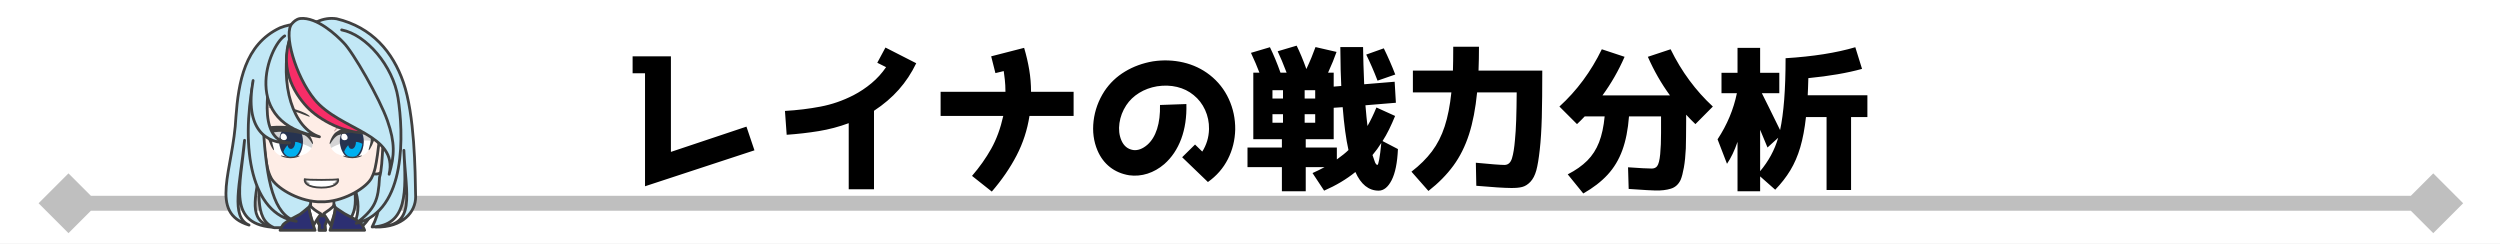
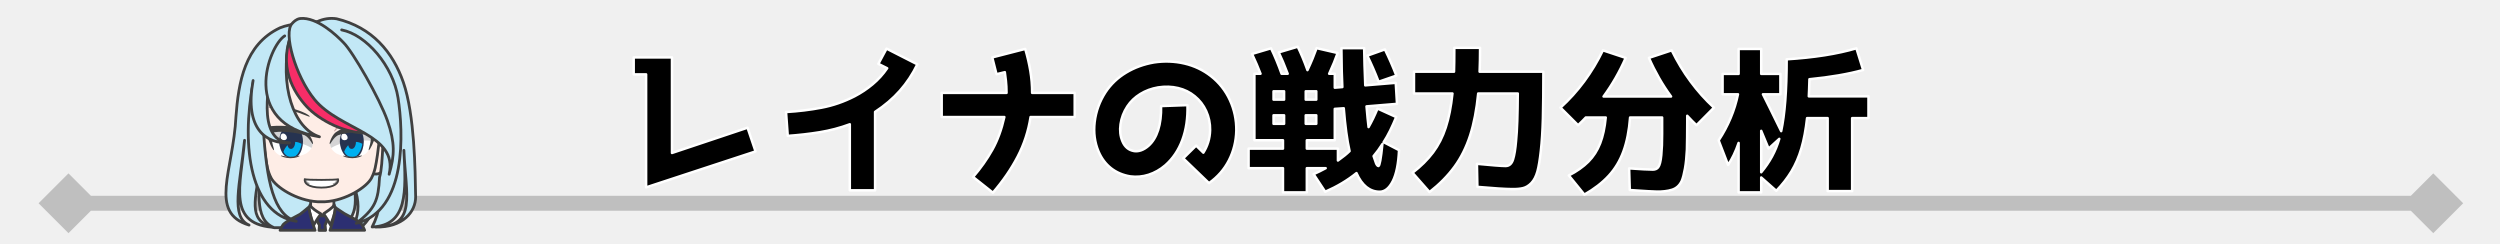
<svg xmlns="http://www.w3.org/2000/svg" width="1150" height="112" xml:space="preserve" overflow="hidden">
  <g transform="translate(-729 -2770)">
-     <rect x="729" y="2770" width="1150" height="112" fill="#FFFFFF" />
    <path d="M760.5 2860.06 1848.3 2860.06 1848.3 2866.94 760.5 2866.94ZM760.5 2877.25 746.75 2863.5 760.5 2849.75 774.25 2863.5ZM1848.3 2849.75 1862.05 2863.5 1848.3 2877.25 1834.55 2863.5Z" fill="#BFBFBF" />
-     <path d="M1364.4 2835.76C1363.79 2836.73 1363.15 2837.68 1362.49 2838.59L1360.35 2841.32 1361.53 2844.73C1361.91 2845.49 1362.27 2845.87 1362.59 2845.87 1362.85 2845.87 1363.13 2845.02 1363.44 2843.33 1363.76 2841.64 1364.07 2839.12 1364.4 2835.76ZM1538.66 2829.69 1538.66 2848.75C1540.57 2846.47 1542.23 2844.06 1543.63 2841.49 1545.02 2838.93 1546.14 2836.22 1546.97 2833.37L1542.05 2837.85C1541.84 2837.31 1541.44 2836.36 1540.87 2835.01 1540.3 2833.66 1539.56 2831.89 1538.66 2829.69ZM1329.14 2822.54 1329.14 2826.45 1333.99 2826.45 1333.99 2822.54ZM1314.33 2822.54 1314.33 2826.45 1319.18 2826.45 1319.18 2822.54ZM1346.63 2819.3 1342.5 2819.58 1342.5 2834.02 1329.64 2834.02 1329.64 2837.86 1343.95 2837.86 1343.95 2843.34C1346.28 2841.68 1348.06 2840.24 1349.3 2839.01 1348.16 2833.95 1347.27 2827.38 1346.63 2819.3ZM1329.14 2811.49 1329.14 2815.33 1333.99 2815.33 1333.99 2811.49ZM1314.33 2811.49 1314.33 2815.33 1319.18 2815.33 1319.18 2811.49ZM1266.45 2797.81C1268.78 2797.9 1271.08 2798.2 1273.35 2798.73 1277.89 2799.79 1281.94 2801.72 1285.51 2804.5 1289.32 2807.49 1292.24 2811.18 1294.25 2815.56 1296.27 2819.95 1297.25 2824.61 1297.2 2829.55 1297.08 2834.48 1295.95 2839.03 1293.82 2843.21 1291.69 2847.4 1288.63 2850.9 1284.64 2853.73L1272.79 2842.33 1278.72 2836.48 1282.04 2839.73C1282.99 2838.25 1283.73 2836.65 1284.27 2834.91 1284.81 2833.18 1285.1 2831.32 1285.15 2829.34 1285.2 2826.22 1284.59 2823.3 1283.34 2820.56 1282.09 2817.83 1280.33 2815.56 1278.07 2813.74 1275.87 2811.93 1273.33 2810.68 1270.43 2809.99 1267.54 2809.3 1264.47 2809.2 1261.23 2809.7 1258.2 2810.22 1255.46 2811.23 1253.01 2812.74 1250.56 2814.25 1248.58 2816.14 1247.07 2818.43 1245.39 2821 1244.35 2823.74 1243.94 2826.65 1243.53 2829.56 1243.83 2832.19 1244.82 2834.53 1245.36 2835.8 1246.08 2836.81 1246.97 2837.56 1247.86 2838.31 1248.95 2838.79 1250.24 2839.01 1251.3 2839.16 1252.37 2839.03 1253.47 2838.63 1254.57 2838.23 1255.66 2837.57 1256.75 2836.63 1258.74 2834.9 1260.24 2832.47 1261.25 2829.33 1262.25 2826.19 1262.7 2822.51 1262.6 2818.29L1274.74 2817.86C1274.9 2823.85 1274.11 2829.19 1272.36 2833.9 1270.6 2838.61 1268 2842.48 1264.55 2845.51 1262.18 2847.54 1259.61 2848.99 1256.85 2849.88 1254.09 2850.76 1251.28 2851.01 1248.44 2850.63 1245.03 2850.07 1242.08 2848.82 1239.6 2846.88 1237.12 2844.93 1235.2 2842.38 1233.85 2839.23 1232.07 2835.04 1231.47 2830.5 1232.05 2825.61 1232.64 2820.72 1234.3 2816.16 1237.03 2811.94 1239.49 2808.24 1242.65 2805.23 1246.51 2802.91 1250.36 2800.59 1254.64 2799.03 1259.35 2798.22 1261.75 2797.86 1264.11 2797.72 1266.45 2797.81ZM1020 2795.91 1037.62 2795.91 1037.62 2839.87 1072.37 2828.25 1076.05 2839.15 1025.71 2855.68 1025.71 2803.71 1020 2803.71ZM1465.84 2792.66 1476.31 2796.13C1473.5 2802.55 1470.1 2808.47 1466.13 2813.89L1497.19 2813.89C1493.22 2808.47 1489.83 2802.55 1487.01 2796.13L1497.48 2792.66C1500.01 2797.82 1502.89 2802.59 1506.14 2806.97 1509.38 2811.36 1512.97 2815.37 1516.91 2819.01L1508.89 2827.09C1507.65 2825.93 1506.23 2824.49 1504.63 2822.76L1504.63 2825.72C1504.61 2830.85 1504.57 2835.03 1504.48 2838.29 1504.32 2841.63 1504.03 2844.54 1503.59 2847.02 1503.15 2849.5 1502.65 2851.4 1502.1 2852.72 1501.12 2854.82 1499.61 2856.18 1497.57 2856.8 1495.53 2857.42 1493.19 2857.69 1490.55 2857.63 1489.39 2857.64 1485.27 2857.4 1478.19 2856.91L1477.9 2846.95C1480.54 2847.13 1482.78 2847.28 1484.6 2847.38 1486.43 2847.48 1487.84 2847.53 1488.81 2847.53 1489.89 2847.53 1490.7 2847.17 1491.27 2846.45 1491.95 2845.56 1492.42 2843.72 1492.69 2840.9 1492.96 2838.09 1493.09 2834.83 1493.08 2831.14L1493.08 2823.55 1478.34 2823.55C1477.88 2829.57 1476.86 2834.75 1475.28 2839.08 1473.7 2843.42 1471.45 2847.17 1468.51 2850.36 1465.58 2853.54 1461.85 2856.42 1457.31 2859L1450.16 2850.2C1453.8 2848.34 1456.79 2846.23 1459.14 2843.89 1461.48 2841.54 1463.29 2838.73 1464.57 2835.45 1465.84 2832.18 1466.7 2828.21 1467.14 2823.55L1457.96 2823.55C1456.82 2824.77 1455.64 2825.95 1454.42 2827.09L1446.33 2819.01C1450.34 2815.36 1453.97 2811.34 1457.22 2806.95 1460.47 2802.55 1463.35 2797.79 1465.84 2792.66ZM1365.55 2792.23C1366.52 2794.21 1367.45 2796.2 1368.32 2798.2 1369.2 2800.2 1370.03 2802.23 1370.82 2804.28L1362.67 2807.1C1361.84 2804.93 1360.99 2802.85 1360.12 2800.86 1359.25 2798.86 1358.36 2796.95 1357.46 2795.11ZM1200.1 2792.01C1201.12 2795.45 1201.9 2798.82 1202.45 2802.12 1203 2805.41 1203.28 2808.78 1203.28 2812.22L1222.86 2812.22 1222.86 2823.33 1202.56 2823.33C1201.56 2829.76 1199.59 2835.82 1196.63 2841.52 1193.67 2847.22 1189.87 2852.75 1185.23 2858.13L1176.13 2850.91C1179.6 2846.89 1182.55 2842.72 1184.97 2838.4 1187.39 2834.08 1189.23 2829.05 1190.5 2823.33L1161.68 2823.33 1161.68 2812.22 1191.51 2812.22C1191.5 2810.12 1191.4 2808.26 1191.22 2806.65 1191.05 2805.03 1190.88 2803.72 1190.72 2802.7L1186.89 2803.63 1184.94 2795.91ZM1136.31 2791.87 1150.47 2799.09C1148.29 2803.61 1145.61 2807.66 1142.43 2811.24 1139.26 2814.82 1135.46 2818.06 1131.04 2820.96L1131.04 2857.05 1119.41 2857.05 1119.41 2826.66C1114.94 2828.32 1110.34 2829.53 1105.6 2830.31 1100.87 2831.08 1095.96 2831.64 1090.87 2832L1090.08 2821.03C1095.75 2820.7 1101.19 2820.04 1106.43 2819.04 1111.66 2818.05 1116.71 2816.3 1121.58 2813.81 1124.56 2812.26 1127.33 2810.42 1129.9 2808.27 1132.47 2806.13 1134.7 2803.67 1136.6 2800.89L1132.55 2798.87ZM1582.44 2791.72 1585.54 2801.69C1578.76 2803.57 1570.52 2804.99 1560.84 2805.94 1560.8 2807.71 1560.75 2809.24 1560.69 2810.55 1560.63 2811.86 1560.59 2812.95 1560.55 2813.81L1588 2813.81 1588 2823.84 1580.49 2823.84 1580.49 2857.41 1569.22 2857.41 1569.22 2823.84 1559.75 2823.84C1559.16 2829.16 1558.29 2833.79 1557.13 2837.74 1555.97 2841.68 1554.44 2845.21 1552.56 2848.33 1550.67 2851.45 1548.35 2854.43 1545.6 2857.27L1538.66 2851.13 1538.66 2857.99 1528.26 2857.99 1528.26 2835.25C1527.57 2837.27 1526.82 2839.13 1526 2840.82 1525.19 2842.5 1524.33 2844.02 1523.42 2845.35L1519.08 2834.09C1523.49 2827.38 1526.45 2820.3 1527.97 2812.87L1520.89 2812.87 1520.89 2803.49 1528.26 2803.49 1528.26 2792.01 1538.66 2792.01 1538.66 2803.49 1547.48 2803.49 1547.48 2812.87 1539.45 2812.87C1540.14 2814.24 1541.18 2816.34 1542.59 2819.16 1543.99 2821.98 1545.74 2825.54 1547.84 2829.83 1548.67 2826.01 1549.3 2821.33 1549.73 2815.82 1550.15 2810.31 1550.37 2803.96 1550.37 2796.78 1563.01 2795.99 1573.7 2794.31 1582.44 2791.72ZM1397.49 2791.51 1409.33 2791.51C1409.33 2795.34 1409.26 2799 1409.12 2802.48L1438.45 2802.48C1438.45 2811.12 1438.38 2818.29 1438.23 2823.99 1438.07 2829.73 1437.76 2834.68 1437.29 2838.85 1436.83 2843.01 1436.3 2846.2 1435.7 2848.39 1435.38 2849.51 1435 2850.51 1434.55 2851.38 1434.1 2852.25 1433.57 2853.01 1432.96 2853.66 1431.79 2854.88 1430.53 2855.67 1429.18 2856.01 1427.83 2856.36 1426.08 2856.51 1423.93 2856.47 1420.97 2856.46 1415.69 2856.12 1408.1 2855.46L1407.89 2844.86C1411.32 2845.18 1414.14 2845.43 1416.34 2845.61 1418.55 2845.78 1420.14 2845.87 1421.11 2845.87 1422.75 2845.85 1423.88 2844.84 1424.5 2842.85 1425.12 2840.87 1425.58 2838.02 1425.89 2834.31 1426.14 2831.86 1426.32 2828.81 1426.45 2825.17 1426.57 2821.53 1426.65 2817.31 1426.68 2812.51L1408.47 2812.51C1407.74 2819.93 1406.5 2826.37 1404.75 2831.8 1402.99 2837.24 1400.6 2842.05 1397.55 2846.21 1394.5 2850.37 1390.68 2854.25 1386.08 2857.84L1378.27 2848.97C1382.08 2846.04 1385.22 2842.93 1387.7 2839.63 1390.18 2836.33 1392.13 2832.51 1393.55 2828.15 1394.97 2823.8 1396 2818.59 1396.63 2812.51L1378.93 2812.51 1378.93 2802.48 1397.35 2802.48C1397.43 2800.23 1397.48 2796.57 1397.49 2791.51ZM1325.46 2791C1326.18 2792.47 1326.92 2794.1 1327.67 2795.89 1328.42 2797.67 1329.17 2799.63 1329.93 2801.76 1330.8 2799.91 1331.58 2798.14 1332.28 2796.45 1332.97 2794.77 1333.59 2793.16 1334.13 2791.65L1343.81 2793.88C1342.87 2796.62 1341.56 2799.8 1339.91 2803.42L1342.5 2803.42 1342.5 2809.84 1345.98 2809.55C1345.87 2807.71 1345.78 2805.31 1345.71 2802.33 1345.64 2799.36 1345.58 2795.8 1345.55 2791.65L1356.01 2791.65C1356.07 2796.48 1356.24 2802.18 1356.52 2808.76L1370.54 2807.6 1371.11 2817.27 1357.1 2818.43C1357.28 2820.45 1357.44 2822.26 1357.59 2823.85 1357.75 2825.44 1357.89 2826.81 1358.04 2827.96 1359.48 2825.45 1360.86 2822.61 1362.16 2819.44L1370.75 2823.34C1369.85 2825.54 1368.92 2827.61 1367.97 2829.55 1367.02 2831.48 1366.02 2833.26 1364.97 2834.89L1372.05 2838.57C1371.78 2844.86 1370.81 2849.62 1369.16 2852.87 1368.33 2854.49 1367.41 2855.7 1366.41 2856.5 1365.41 2857.3 1364.33 2857.7 1363.17 2857.7 1360.89 2857.7 1358.86 2856.98 1357.06 2855.55 1355.27 2854.11 1353.74 2851.97 1352.48 2849.12 1348.37 2852.45 1343.58 2855.31 1338.1 2857.7L1332.76 2849.61C1334.58 2848.81 1336.43 2847.89 1338.32 2846.87L1329.64 2846.87 1329.64 2857.99 1318.67 2857.99 1318.67 2846.87 1302.85 2846.87 1302.85 2837.86 1318.67 2837.86 1318.67 2834.02 1305.52 2834.02 1305.52 2803.42 1308.34 2803.42C1307.33 2800.74 1306.03 2797.71 1304.44 2794.31L1313.17 2791.72C1314.89 2795.25 1316.51 2799.15 1318.02 2803.42L1320.84 2803.42C1320.08 2801.43 1319.36 2799.61 1318.67 2797.96 1317.98 2796.32 1317.33 2794.86 1316.72 2793.59Z" fill-rule="evenodd" />
+     <path d="M1364.9 2836.26C1364.29 2837.23 1363.65 2838.18 1362.99 2839.09L1360.85 2841.82 1362.03 2845.23C1362.41 2845.99 1362.77 2846.37 1363.09 2846.37 1363.35 2846.37 1363.63 2845.52 1363.94 2843.83 1364.26 2842.14 1364.57 2839.62 1364.9 2836.26ZM1539.16 2830.19 1539.16 2849.25C1541.07 2846.97 1542.73 2844.56 1544.13 2841.99 1545.52 2839.43 1546.64 2836.72 1547.47 2833.87L1542.55 2838.35C1542.33 2837.81 1541.94 2836.86 1541.37 2835.51 1540.8 2834.16 1540.06 2832.39 1539.16 2830.19ZM1329.64 2823.04 1329.64 2826.95 1334.49 2826.95 1334.49 2823.04ZM1314.83 2823.04 1314.83 2826.95 1319.68 2826.95 1319.68 2823.04ZM1347.13 2819.8 1343 2820.08 1343 2834.52 1330.14 2834.52 1330.14 2838.36 1344.45 2838.36 1344.45 2843.84C1346.78 2842.18 1348.56 2840.74 1349.8 2839.51 1348.66 2834.45 1347.77 2827.88 1347.13 2819.8ZM1329.64 2811.99 1329.64 2815.83 1334.49 2815.83 1334.49 2811.99ZM1314.83 2811.99 1314.83 2815.83 1319.68 2815.83 1319.68 2811.99ZM1266.95 2798.31C1269.28 2798.4 1271.58 2798.7 1273.85 2799.23 1278.39 2800.29 1282.44 2802.22 1286.01 2805 1289.82 2807.99 1292.74 2811.68 1294.75 2816.06 1296.77 2820.45 1297.75 2825.11 1297.7 2830.05 1297.58 2834.98 1296.45 2839.53 1294.32 2843.71 1292.19 2847.9 1289.13 2851.4 1285.14 2854.23L1273.29 2842.83 1279.22 2836.98 1282.54 2840.23C1283.49 2838.75 1284.23 2837.15 1284.77 2835.41 1285.31 2833.68 1285.6 2831.82 1285.65 2829.84 1285.7 2826.72 1285.09 2823.8 1283.84 2821.06 1282.59 2818.33 1280.83 2816.06 1278.57 2814.24 1276.37 2812.43 1273.83 2811.18 1270.93 2810.49 1268.04 2809.8 1264.97 2809.7 1261.73 2810.2 1258.7 2810.72 1255.96 2811.73 1253.51 2813.24 1251.06 2814.75 1249.08 2816.64 1247.57 2818.93 1245.89 2821.5 1244.85 2824.24 1244.44 2827.15 1244.03 2830.06 1244.33 2832.69 1245.33 2835.03 1245.86 2836.3 1246.58 2837.31 1247.47 2838.06 1248.36 2838.81 1249.45 2839.29 1250.74 2839.51 1251.8 2839.66 1252.87 2839.53 1253.97 2839.13 1255.07 2838.73 1256.16 2838.07 1257.25 2837.13 1259.24 2835.4 1260.74 2832.97 1261.75 2829.83 1262.75 2826.69 1263.2 2823.01 1263.1 2818.79L1275.24 2818.36C1275.4 2824.35 1274.61 2829.69 1272.86 2834.4 1271.1 2839.11 1268.5 2842.98 1265.05 2846.01 1262.68 2848.04 1260.11 2849.49 1257.35 2850.38 1254.59 2851.26 1251.78 2851.51 1248.94 2851.13 1245.53 2850.57 1242.58 2849.32 1240.1 2847.38 1237.62 2845.43 1235.7 2842.88 1234.35 2839.73 1232.57 2835.54 1231.97 2831 1232.55 2826.11 1233.14 2821.22 1234.8 2816.66 1237.53 2812.44 1239.99 2808.74 1243.15 2805.73 1247.01 2803.41 1250.86 2801.09 1255.14 2799.53 1259.85 2798.72 1262.25 2798.36 1264.61 2798.22 1266.95 2798.31ZM1020.5 2796.41 1038.12 2796.41 1038.12 2840.37 1072.87 2828.75 1076.55 2839.65 1026.21 2856.18 1026.21 2804.21 1020.5 2804.21ZM1466.34 2793.16 1476.81 2796.63C1474 2803.05 1470.6 2808.97 1466.63 2814.39L1497.69 2814.39C1493.72 2808.97 1490.33 2803.05 1487.51 2796.63L1497.98 2793.16C1500.51 2798.32 1503.39 2803.09 1506.64 2807.47 1509.88 2811.86 1513.47 2815.87 1517.41 2819.51L1509.39 2827.59C1508.15 2826.43 1506.73 2824.99 1505.13 2823.26L1505.13 2826.22C1505.11 2831.35 1505.07 2835.53 1504.98 2838.79 1504.82 2842.13 1504.53 2845.04 1504.09 2847.52 1503.65 2850 1503.15 2851.9 1502.6 2853.22 1501.62 2855.32 1500.11 2856.68 1498.07 2857.3 1496.03 2857.92 1493.69 2858.19 1491.05 2858.13 1489.89 2858.14 1485.77 2857.9 1478.69 2857.41L1478.4 2847.45C1481.04 2847.63 1483.28 2847.78 1485.1 2847.88 1486.93 2847.98 1488.33 2848.03 1489.31 2848.03 1490.39 2848.03 1491.2 2847.67 1491.77 2846.95 1492.45 2846.06 1492.92 2844.22 1493.19 2841.4 1493.46 2838.59 1493.59 2835.33 1493.58 2831.64L1493.58 2824.05 1478.84 2824.05C1478.38 2830.07 1477.36 2835.25 1475.78 2839.58 1474.2 2843.92 1471.95 2847.67 1469.01 2850.86 1466.08 2854.04 1462.35 2856.92 1457.81 2859.5L1450.66 2850.7C1454.3 2848.84 1457.29 2846.73 1459.64 2844.39 1461.98 2842.04 1463.79 2839.23 1465.07 2835.95 1466.34 2832.68 1467.2 2828.71 1467.64 2824.05L1458.46 2824.05C1457.32 2825.27 1456.14 2826.45 1454.92 2827.59L1446.83 2819.51C1450.84 2815.86 1454.47 2811.84 1457.72 2807.45 1460.97 2803.05 1463.85 2798.29 1466.34 2793.16ZM1366.05 2792.73C1367.02 2794.71 1367.95 2796.7 1368.82 2798.7 1369.7 2800.7 1370.53 2802.73 1371.32 2804.78L1363.17 2807.6C1362.34 2805.43 1361.49 2803.35 1360.62 2801.36 1359.75 2799.36 1358.86 2797.45 1357.96 2795.61ZM1200.6 2792.51C1201.62 2795.95 1202.4 2799.32 1202.95 2802.62 1203.5 2805.91 1203.78 2809.28 1203.78 2812.72L1223.36 2812.72 1223.36 2823.83 1203.06 2823.83C1202.06 2830.26 1200.09 2836.32 1197.13 2842.02 1194.17 2847.72 1190.37 2853.25 1185.73 2858.63L1176.63 2851.41C1180.1 2847.39 1183.05 2843.22 1185.47 2838.9 1187.89 2834.58 1189.73 2829.55 1191 2823.83L1162.18 2823.83 1162.18 2812.72 1192.01 2812.72C1192 2810.62 1191.9 2808.76 1191.72 2807.15 1191.55 2805.53 1191.38 2804.22 1191.22 2803.2L1187.39 2804.13 1185.44 2796.41ZM1136.81 2792.37 1150.97 2799.59C1148.79 2804.11 1146.11 2808.16 1142.93 2811.74 1139.76 2815.32 1135.96 2818.56 1131.54 2821.46L1131.54 2857.55 1119.91 2857.55 1119.91 2827.16C1115.44 2828.82 1110.84 2830.03 1106.1 2830.81 1101.37 2831.58 1096.46 2832.14 1091.37 2832.5L1090.58 2821.53C1096.25 2821.2 1101.69 2820.54 1106.93 2819.54 1112.16 2818.55 1117.21 2816.8 1122.08 2814.31 1125.06 2812.76 1127.83 2810.92 1130.4 2808.77 1132.97 2806.63 1135.2 2804.17 1137.1 2801.39L1133.05 2799.37ZM1582.94 2792.22 1586.04 2802.19C1579.26 2804.07 1571.02 2805.49 1561.34 2806.44 1561.3 2808.21 1561.25 2809.74 1561.19 2811.05 1561.13 2812.36 1561.09 2813.45 1561.05 2814.31L1588.5 2814.31 1588.5 2824.34 1580.99 2824.34 1580.99 2857.91 1569.72 2857.91 1569.72 2824.34 1560.25 2824.34C1559.66 2829.66 1558.79 2834.29 1557.63 2838.24 1556.47 2842.18 1554.94 2845.71 1553.06 2848.83 1551.17 2851.95 1548.85 2854.93 1546.1 2857.77L1539.16 2851.63 1539.16 2858.49 1528.76 2858.49 1528.76 2835.75C1528.07 2837.77 1527.32 2839.63 1526.5 2841.32 1525.69 2843 1524.83 2844.52 1523.92 2845.85L1519.58 2834.59C1523.99 2827.88 1526.95 2820.8 1528.47 2813.37L1521.39 2813.37 1521.39 2803.99 1528.76 2803.99 1528.76 2792.51 1539.16 2792.51 1539.16 2803.99 1547.98 2803.99 1547.98 2813.37 1539.95 2813.37C1540.64 2814.74 1541.68 2816.84 1543.09 2819.66 1544.49 2822.48 1546.24 2826.04 1548.34 2830.33 1549.17 2826.51 1549.8 2821.83 1550.23 2816.32 1550.65 2810.81 1550.87 2804.46 1550.87 2797.28 1563.51 2796.49 1574.2 2794.81 1582.94 2792.22ZM1397.99 2792.01 1409.83 2792.01C1409.83 2795.84 1409.76 2799.5 1409.62 2802.98L1438.95 2802.98C1438.95 2811.62 1438.88 2818.79 1438.73 2824.49 1438.57 2830.23 1438.26 2835.18 1437.79 2839.35 1437.33 2843.51 1436.8 2846.7 1436.2 2848.89 1435.88 2850.01 1435.5 2851.01 1435.05 2851.88 1434.6 2852.75 1434.07 2853.51 1433.46 2854.16 1432.29 2855.38 1431.03 2856.17 1429.68 2856.51 1428.33 2856.86 1426.58 2857.01 1424.43 2856.97 1421.47 2856.96 1416.19 2856.62 1408.6 2855.96L1408.39 2845.36C1411.82 2845.68 1414.64 2845.93 1416.84 2846.11 1419.05 2846.28 1420.64 2846.37 1421.61 2846.37 1423.25 2846.35 1424.38 2845.34 1425 2843.35 1425.62 2841.37 1426.08 2838.52 1426.39 2834.81 1426.64 2832.36 1426.82 2829.31 1426.95 2825.67 1427.07 2822.03 1427.15 2817.81 1427.18 2813.01L1408.97 2813.01C1408.24 2820.43 1407 2826.87 1405.25 2832.3 1403.49 2837.74 1401.1 2842.55 1398.05 2846.71 1395 2850.87 1391.18 2854.75 1386.58 2858.34L1378.77 2849.47C1382.58 2846.54 1385.72 2843.43 1388.2 2840.13 1390.68 2836.83 1392.63 2833.01 1394.05 2828.65 1395.47 2824.3 1396.5 2819.09 1397.13 2813.01L1379.43 2813.01 1379.43 2802.98 1397.85 2802.98C1397.93 2800.73 1397.98 2797.07 1397.99 2792.01ZM1325.96 2791.5C1326.68 2792.97 1327.42 2794.6 1328.17 2796.39 1328.92 2798.17 1329.67 2800.13 1330.43 2802.26 1331.3 2800.41 1332.08 2798.64 1332.78 2796.95 1333.47 2795.27 1334.09 2793.66 1334.63 2792.15L1344.31 2794.38C1343.37 2797.12 1342.06 2800.3 1340.41 2803.92L1343 2803.92 1343 2810.34 1346.48 2810.05C1346.37 2808.21 1346.28 2805.81 1346.21 2802.83 1346.14 2799.86 1346.08 2796.3 1346.05 2792.15L1356.51 2792.15C1356.57 2796.98 1356.74 2802.68 1357.02 2809.26L1371.04 2808.1 1371.61 2817.77 1357.6 2818.93C1357.78 2820.95 1357.94 2822.76 1358.09 2824.35 1358.25 2825.94 1358.39 2827.31 1358.54 2828.46 1359.98 2825.95 1361.36 2823.11 1362.66 2819.94L1371.25 2823.84C1370.35 2826.04 1369.42 2828.11 1368.47 2830.05 1367.52 2831.98 1366.52 2833.76 1365.47 2835.39L1372.55 2839.07C1372.28 2845.36 1371.31 2850.12 1369.66 2853.37 1368.83 2854.99 1367.91 2856.2 1366.91 2857 1365.91 2857.8 1364.83 2858.2 1363.67 2858.2 1361.39 2858.2 1359.36 2857.48 1357.56 2856.05 1355.77 2854.61 1354.24 2852.47 1352.98 2849.62 1348.87 2852.95 1344.08 2855.81 1338.6 2858.2L1333.26 2850.11C1335.08 2849.31 1336.93 2848.39 1338.82 2847.37L1330.14 2847.37 1330.14 2858.49 1319.17 2858.49 1319.17 2847.37 1303.35 2847.37 1303.35 2838.36 1319.17 2838.36 1319.17 2834.52 1306.02 2834.52 1306.02 2803.92 1308.84 2803.92C1307.83 2801.24 1306.53 2798.21 1304.94 2794.81L1313.67 2792.22C1315.39 2795.75 1317.01 2799.65 1318.52 2803.92L1321.34 2803.92C1320.58 2801.93 1319.86 2800.11 1319.17 2798.46 1318.48 2796.82 1317.83 2795.36 1317.22 2794.09Z" stroke="#FFFFFF" stroke-width="1.146" stroke-linejoin="round" stroke-miterlimit="10" fill-rule="evenodd" />
    <g>
      <g>
        <g>
          <path d="M171.986 110.895C169.459 125.596 166.795 134.981 179.814 136.706 156.367 135.95 163.4 117.541 165.028 96.99 163.015 116.983 158.42 131.962 167.101 135.611 148.32 130.059 159.899 110.665 161.069 86.232 162.251 70.778 164.987 53.347 181.343 45.734 186.702 43.569 192.78 43.84 198.498 42.892 201.338 41.641 204.297 41.141 207.376 41.615 223.709 45.482 233.244 56.746 238.088 70.601 243.246 85.356 243.526 110.489 243.726 122.669 243.806 129.571 237.821 136.76 225.28 136.51 244.514 136.556 239.187 122.055 238.328 101.557 239.319 120.294 240.129 135.854 223.712 136.472 227.188 129.945 228.719 121.769 226.79 110.56" stroke="#404040" stroke-width="1.287" stroke-linecap="round" stroke-linejoin="round" stroke-miterlimit="10" fill="#C2E8F6" fill-rule="evenodd" transform="matrix(1 0 0 1.00952 676.465 2736.63)" />
          <path d="M178.72 136.818C168.766 133.01 172.364 118.561 171.885 103.135L227.902 101.706C228.358 116.997 226.527 128.845 219.612 135.744L215.895 134.182C217.533 129.951 217.973 124.842 215.415 117.975 216.454 124.061 216.174 128.975 213.856 132.424 210.45 132.773 207.044 135.333 203.638 135.681 195.332 136.798 183.155 136.808 178.72 136.818Z" stroke="#404040" stroke-width="1.287" stroke-linecap="round" stroke-linejoin="round" stroke-miterlimit="10" fill="#C2E8F6" fill-rule="evenodd" transform="matrix(1 0 0 1.00952 676.465 2736.63)" />
          <path d="M3.769 0C3.7 2.981 3.627 3.368 3.656 5.7 3.143 5.769 1.042 6.84 0 7.243 1.136 10.975 5.565 14.149 8.878 14.112 12.191 14.075 16.82 10.176 17.893 7.214L14.385 5.7C14.414 3.368 14.341 2.89 14.394 0.091L3.769 0Z" stroke="#404040" stroke-width="1.287" stroke-linecap="round" stroke-linejoin="round" stroke-miterlimit="10" fill="#FEEDE6" fill-rule="evenodd" transform="matrix(-1 0 0 1.00952 886.278 2860.65)" />
          <path d="M206.444 127.871C206.149 131.47 205.953 134.526 205.551 137.547L205.476 137.978 196.329 137.978 196.175 137.397C195.451 134.436 194.976 131.495 194.615 127.936L200.042 130.897 200.917 132.829 201.633 130.811Z" fill="#FFFFFF" fill-rule="evenodd" transform="matrix(1 0 0 1.00952 676.465 2736.63)" />
          <path d="M203.58 129.762 203.483 132.316C203.002 133.424 202.611 134.532 202.04 135.64 202.12 136.345 202.183 137.004 202.236 137.633L202.262 137.997 199.319 137.997 199.344 137.572C199.387 136.958 199.442 136.317 199.513 135.632 198.816 134.611 198.481 133.589 197.966 132.568L197.927 130.027C198.302 130.44 199.929 131.468 200.871 131.423 201.813 131.379 203.057 130.402 203.58 129.762Z" stroke="#404040" stroke-width="1.373" stroke-linecap="round" stroke-linejoin="round" stroke-miterlimit="10" fill="#2C2F72" fill-rule="evenodd" transform="matrix(1 0 0 1.00952 676.465 2736.63)" />
          <path d="M195.14 126.505C195.838 127.864 198.196 129.381 200.075 130.44L200.307 131.039 199.882 130.928C198.864 132.201 197.631 134.192 196.891 135.522 195.948 133.445 195.202 130.736 194.577 128.171L195.14 126.505ZM206.26 126.412 206.818 128.118C206.657 130.031 205.546 133.262 204.541 135.545 204.042 134.55 202.751 132.352 201.718 130.889L201.269 131.039 201.452 130.42C203.033 129.308 205.57 127.802 206.26 126.412Z" stroke="#404040" stroke-width="1.287" stroke-linecap="round" stroke-linejoin="round" stroke-miterlimit="10" fill="#FFFFFF" fill-rule="evenodd" transform="matrix(1 0 0 1.00952 676.465 2736.63)" />
          <path d="M13.486 0.099C13.146 0.584 10.136 2.326 9.321 2.952 6.991 4.329 3.006 5.867 1.408 7.862 1.009 8.36 0.594 9.147 0.179 10.108L0 10.556 15.905 10.556 15.665 9.822C14.53 6.215 13.588 2.603 13.486 0.099ZM25.661 0C25.342 2.872 24.198 6.718 22.873 10.363L22.8 10.556 38.893 10.556 38.237 9.202C38.001 8.766 37.754 8.363 37.496 8.002 35.781 6.239 31.439 4.244 29.742 3.284 29.179 2.886 27.31 1.427 25.661 0Z" stroke="#404040" stroke-width="1.287" stroke-linecap="round" stroke-linejoin="round" stroke-miterlimit="10" fill="#2C2F72" fill-rule="evenodd" transform="matrix(-1 0 0 1.00952 896.722 2865.26)" />
          <path d="M59.529 0.001C59.097 0.011 58.26 0.007 57.654 0.375L5.893 0.444C5.254 0.076 4.69 0.033 4.218 0.001 1.559-0.078-0.696 3.381 0.2 7.487 1.231 12.344 3.698 14.53 5.469 14.912 6.461 15.163 7.567 15.068 8.398 14.614L55.347 14.614C56.178 15.068 57.285 15.163 58.278 14.912 60.049 14.53 62.517 12.344 63.549 7.487 64.445 3.381 62.189-0.078 59.529 0.001Z" stroke="#404040" stroke-width="1.287" stroke-linecap="round" stroke-linejoin="round" stroke-miterlimit="10" fill="#FEEDE6" fill-rule="evenodd" transform="matrix(-1 0 0 1.00952 908.438 2834.88)" />
          <path d="M55.176 24.941C55.096 16.482 52.995 0.281 27.375 0 2.893 0.109-0.053 16.63 0.001 24.941 0.02 35.173 1.002 40.774 1.776 47.106 2.518 51.902 2.878 54.463 4.501 57.601 6.608 61.677 16.108 67.877 25.949 68.428L29.273 68.428C39.097 67.877 48.58 61.677 50.684 57.601 52.304 54.463 52.663 51.902 53.404 47.106 54.176 40.774 55.157 35.173 55.176 24.941Z" stroke="#404040" stroke-width="1.287" stroke-linecap="round" stroke-linejoin="round" stroke-miterlimit="10" fill="#FEEDE6" fill-rule="evenodd" transform="matrix(-1 0 0 1.00952 904.396 2793.73)" />
          <path d="M0.071 0.036C-0.414 1.476 1.517 3.91 7.774 3.855 14.031 3.799 15.725 1.726 15.381 0 14.645 0.522 0.595 0.418 0.071 0.036Z" stroke="#404040" stroke-width="0.858" stroke-linecap="round" stroke-linejoin="round" stroke-miterlimit="10" fill="#FFFFFF" fill-rule="evenodd" transform="matrix(-1 0 0 1.00952 884.575 2852.4)" />
          <path d="M192.706 114.77 193.557 115.063C193.919 116.196 194.134 116.156 195.288 116.528 194.809 116.391 194.359 117.133 194.907 117.465 193.019 117.055 192.715 115.414 192.706 114.77Z" fill="#404040" fill-rule="evenodd" fill-opacity="0.502" transform="matrix(1 0 0 1.00952 676.465 2736.63)" />
          <path d="M0 0 0.864 0.293C1.231 1.426 1.449 1.387 2.62 1.758 2.134 1.621 1.677 2.363 2.233 2.695 0.318 2.285 0.01 0.644 0 0Z" fill="#404040" fill-rule="evenodd" fill-opacity="0.502" transform="matrix(-1 0 0 1.00952 884.444 2852.68)" />
          <path d="M204.272 98.72C206.162 91.162 217.275 89.8 224.449 93.5 224.403 96.09 223.754 99.395 222.006 101.596 219.17 106.411 210.273 104.588 207.289 102.988 206.088 102.185 204.8 101.177 204.272 98.72Z" fill="#FFFFFF" fill-rule="evenodd" transform="matrix(1 0 0 1.00952 676.465 2736.63)" />
          <path d="M204.916 100.47C210.195 97.211 218.629 96.79 223.643 97.205 225.595 91.191 219.045 91.12 215.946 91.311 212.847 91.502 205.605 93.571 204.347 98.734 204.48 99.794 204.57 99.835 204.916 100.47Z" fill="#D4D4D5" fill-rule="evenodd" transform="matrix(1 0 0 1.00952 676.465 2736.63)" />
          <path d="M210.186 92.677 218.602 92.535C219.489 94.029 219.896 95.948 219.882 97.647 219.864 99.771 219.18 102.293 217.79 103.888 216.264 105.227 212.22 105.032 211.163 103.816 209.695 102.164 208.9 99.598 208.842 97.678 208.797 96.142 209.248 94.218 210.186 92.677Z" fill="#263350" fill-rule="evenodd" transform="matrix(1 0 0 1.00952 676.465 2736.63)" />
          <path d="M216.266 97.7C217.589 97.8 218.254 98.091 219.208 98.575 218.994 100.37 217.666 104.769 214.535 104.738 212.758 104.719 211.299 103.216 210.861 102.2 211.305 100.91 212.014 100.006 212.669 99.197 213.097 100.536 213.577 100.912 214.347 100.904 215.409 100.904 216.27 99.483 216.27 97.73 216.269 97.72 216.267 97.71 216.266 97.7Z" fill="#00B0F0" fill-rule="evenodd" transform="matrix(1 0 0 1.00952 676.465 2736.63)" />
          <path d="M209.519 95.248C209.577 94.338 210.136 93.713 210.999 93.923 211.862 94.133 212.551 95.146 212.416 96.008 212.28 96.869 211.131 97.088 210.485 96.877 209.839 96.667 209.461 96.158 209.519 95.248Z" fill="#FFFFFF" fill-rule="evenodd" transform="matrix(1 0 0 1.00952 676.465 2736.63)" />
          <path d="M213.929 82.49C218.565 81.448 224.655 81.515 224.673 81.901 224.693 82.196 219.509 81.923 214.197 83.388 208.885 84.853 205.938 86.516 205.704 86.16 205.484 85.695 209.293 83.533 213.929 82.49Z" fill="#404040" fill-rule="evenodd" transform="matrix(1 0 0 1.00952 676.465 2736.63)" />
          <path d="M204.236 98.703C204.552 98.9 205.696 95.919 207.971 94.696 211.457 93.385 220.565 92.498 222.924 93.625 223.806 97.261 221.871 101.143 222.126 101.458 222.6 101.845 224.813 97.211 225.256 94.896 226.175 94.343 229.418 92.897 229.764 91.192 228.028 91.449 226.38 91.216 224.641 90.663 221.184 90.227 212.301 89.779 207.321 93.117 205.499 94.039 203.775 98.315 204.236 98.703Z" fill="#404040" fill-rule="evenodd" transform="matrix(1 0 0 1.00952 676.465 2736.63)" />
          <path d="M0.001 0.076C0.045-0.243 1.361 0.542 4.348 0.559 7.335 0.576 8.64-0.115 8.647 0.179 8.654 0.472 6.654 1.252 4.389 1.235 2.123 1.218-0.044 0.395 0.001 0.076Z" fill="#404040" fill-rule="evenodd" transform="matrix(-1 0 0 1.00952 895.487 2841.53)" />
          <path d="M209.144 89.751C211.218 88.561 213.476 87.944 213.668 88.22 213.636 88.448 211.628 88.728 209.555 90.181 207.483 91.633 206.503 93.184 206.28 92.916 206.087 92.618 207.071 90.941 209.144 89.751Z" fill="#8D4D53" fill-rule="evenodd" fill-opacity="0.502" transform="matrix(1 0 0 1.00952 676.465 2736.63)" />
          <path d="M0 7.196C1.886-0.362 12.978-1.723 20.139 1.976 20.093 4.566 19.445 7.871 17.701 10.072 14.87 14.887 5.989 13.064 3.011 11.464 1.812 10.661 0.527 9.653 0 7.196Z" fill="#FFFFFF" fill-rule="evenodd" transform="matrix(-1 0 0 1.00952 872.877 2829.02)" />
          <path d="M0.568 9.209C5.837 5.949 14.255 5.528 19.259 5.943 21.207-0.071 14.67-0.142 11.577 0.049 8.484 0.24 1.255 2.309 0 7.472 0.132 8.532 0.222 8.573 0.568 9.209Z" fill="#D4D4D5" fill-rule="evenodd" transform="matrix(-1 0 0 1.00952 872.839 2828.76)" />
          <path d="M8.234 0.849C12.87-0.194 18.96-0.126 18.979 0.259 18.998 0.555 13.814 0.281 8.502 1.746 3.191 3.212 0.243 4.874 0.009 4.518-0.21 4.053 3.598 1.891 8.234 0.849Z" fill="#404040" fill-rule="evenodd" transform="matrix(-1 0 0 1.00952 871.492 2819.05)" />
          <path d="M182.256 92.677 190.644 92.535C191.527 94.029 191.933 95.948 191.919 97.647 191.901 99.771 191.22 102.293 189.835 103.888 188.314 105.227 184.283 105.032 183.23 103.816 181.767 102.164 180.974 99.598 180.917 97.678 180.872 96.142 181.321 94.218 182.256 92.677Z" fill="#263350" fill-rule="evenodd" transform="matrix(1 0 0 1.00952 676.465 2736.63)" />
          <path d="M188.317 97.7C189.634 97.8 190.296 98.091 191.246 98.575 191.033 100.37 189.71 104.769 186.594 104.738 184.825 104.719 183.372 103.216 182.936 102.2 183.378 100.91 184.084 100.006 184.736 99.197 185.162 100.536 185.64 100.912 186.406 100.904 187.463 100.904 188.321 99.483 188.321 97.73 188.319 97.72 188.318 97.71 188.317 97.7Z" fill="#00B0F0" fill-rule="evenodd" transform="matrix(1 0 0 1.00952 676.465 2736.63)" />
          <path d="M181.594 95.248C181.652 94.338 182.21 93.713 183.074 93.923 183.937 94.133 184.626 95.146 184.491 96.008 184.355 96.869 183.206 97.088 182.56 96.877 181.914 96.667 181.536 96.158 181.594 95.248Z" fill="#FFFFFF" fill-rule="evenodd" transform="matrix(1 0 0 1.00952 676.465 2736.63)" />
          <path d="M0.076 8.34C0.391 8.537 1.534 5.555 3.805 4.332 7.287 3.021 16.381 2.135 18.736 3.262 19.618 6.898 17.685 10.78 17.94 11.095 18.413 11.481 20.623 6.848 21.064 4.532 21.982 3.98 25.222 2.533 25.567 0.829 23.833 1.086 22.187 0.852 20.451 0.3 16.998-0.137 8.129-0.584 3.156 2.753 1.337 3.675-0.385 7.952 0.076 8.34Z" fill="#404040" fill-rule="evenodd" transform="matrix(-1 0 0 1.00952 872.989 2827.85)" />
          <path d="M181.738 103.991C181.783 103.671 183.093 104.456 186.067 104.473 189.041 104.49 190.341 103.799 190.347 104.093 190.354 104.386 188.363 105.166 186.107 105.149 183.852 105.132 181.694 104.31 181.738 103.991Z" fill="#404040" fill-rule="evenodd" transform="matrix(1 0 0 1.00952 676.465 2736.63)" />
          <path d="M2.888 1.596C4.961 0.406 7.22-0.211 7.412 0.065 7.379 0.293 5.371 0.574 3.299 2.026 1.226 3.478 0.247 5.029 0.024 4.761-0.169 4.463 0.815 2.786 2.888 1.596Z" fill="#8D4D53" fill-rule="evenodd" fill-opacity="0.502" transform="matrix(-1 0 0 1.00952 871.267 2825.62)" />
          <path d="M173.632 90.886C175.098 115.901 178.477 131.079 188.813 133.898 168.191 130.685 163.053 100.842 169.1 70" stroke="#404040" stroke-width="1.287" stroke-linecap="round" stroke-linejoin="round" stroke-miterlimit="10" fill="#C2E8F6" fill-rule="evenodd" transform="matrix(1 0 0 1.00952 676.465 2736.63)" />
          <path d="M178.107 61.84C176.631 69.063 169.892 97.311 185.706 98.118 175.182 98.669 164.859 92.14 168.956 69.771" stroke="#404040" stroke-width="1.287" stroke-linecap="round" stroke-linejoin="round" stroke-miterlimit="10" fill="#C2E8F6" fill-rule="evenodd" transform="matrix(1 0 0 1.00952 676.465 2736.63)" />
          <path d="M183.492 49.412C176.154 53.895 162.485 89.392 199.481 95.379 187.58 91.616 180.853 72.097 185.867 50.005" stroke="#404040" stroke-width="1.287" stroke-linecap="round" stroke-linejoin="round" stroke-miterlimit="10" fill="#C2E8F6" fill-rule="evenodd" transform="matrix(1 0 0 1.00952 676.465 2736.63)" />
          <path d="M187.364 47.128C179.793 62.947 187.852 75.429 193.585 81.587 199.318 87.745 211.765 94.485 223.214 93.62" stroke="#404040" stroke-width="1.287" stroke-linecap="round" stroke-linejoin="round" stroke-miterlimit="10" fill="#F72D67" fill-rule="evenodd" transform="matrix(1 0 0 1.00952 676.465 2736.63)" />
          <path d="M209.7 46.679C221.052 48.878 233.321 63.081 235.63 77.651 238.055 92.957 239.9 129.18 216.391 134.834 225.15 128.141 226.557 124.339 227.115 113.909 228.082 110.607 228.309 105.728 228.662 99.232" stroke="#404040" stroke-width="1.287" stroke-linecap="round" stroke-linejoin="round" stroke-miterlimit="10" fill="#C2E8F6" fill-rule="evenodd" transform="matrix(1 0 0 1.00952 676.465 2736.63)" />
          <path d="M186.947 43.72C182.703 47.902 188.442 67.774 197.21 78.368 208.879 92.468 235.82 94.052 231.534 112.449 234.101 103.843 234.272 98.093 230.763 88.085 227.254 78.077 214.832 56.585 210.48 52.4 207.411 49.201 198.32 40.667 190.592 41.495 188.73 41.784 187.581 43.057 186.947 43.72Z" stroke="#404040" stroke-width="1.287" stroke-linecap="round" stroke-linejoin="round" stroke-miterlimit="10" fill="#C2E8F6" fill-rule="evenodd" transform="matrix(1 0 0 1.00952 676.465 2736.63)" />
        </g>
      </g>
    </g>
  </g>
</svg>
